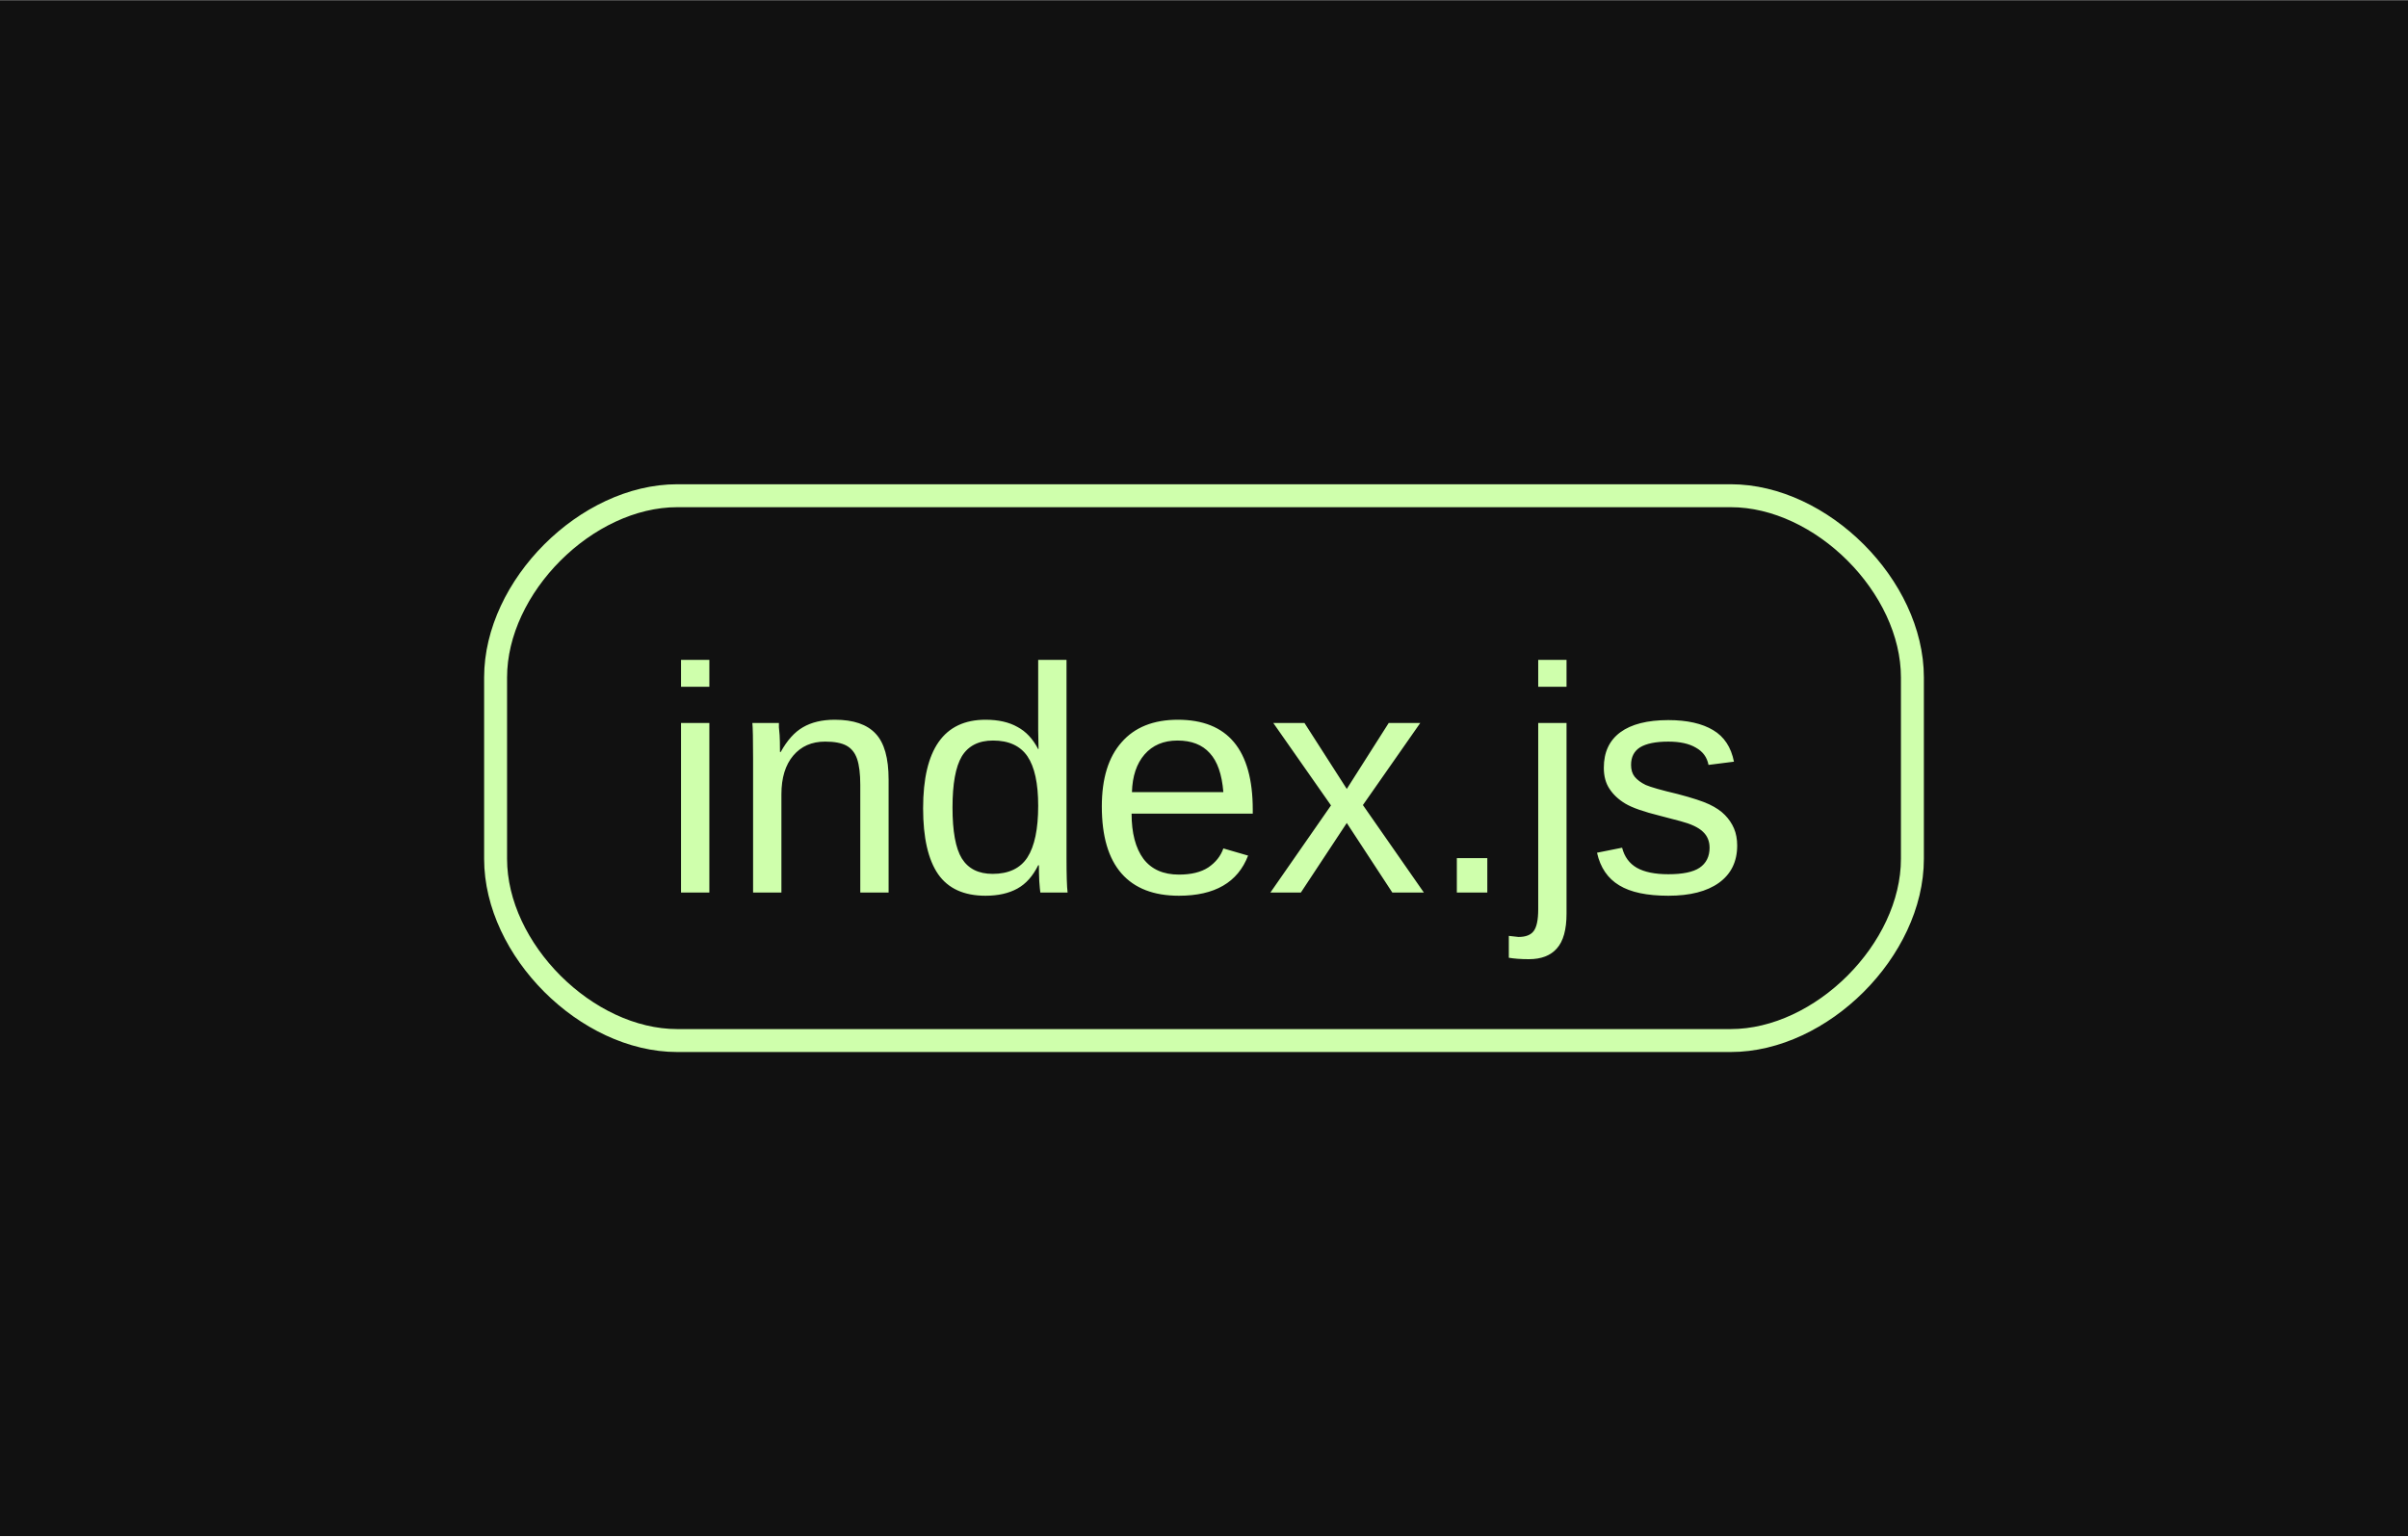
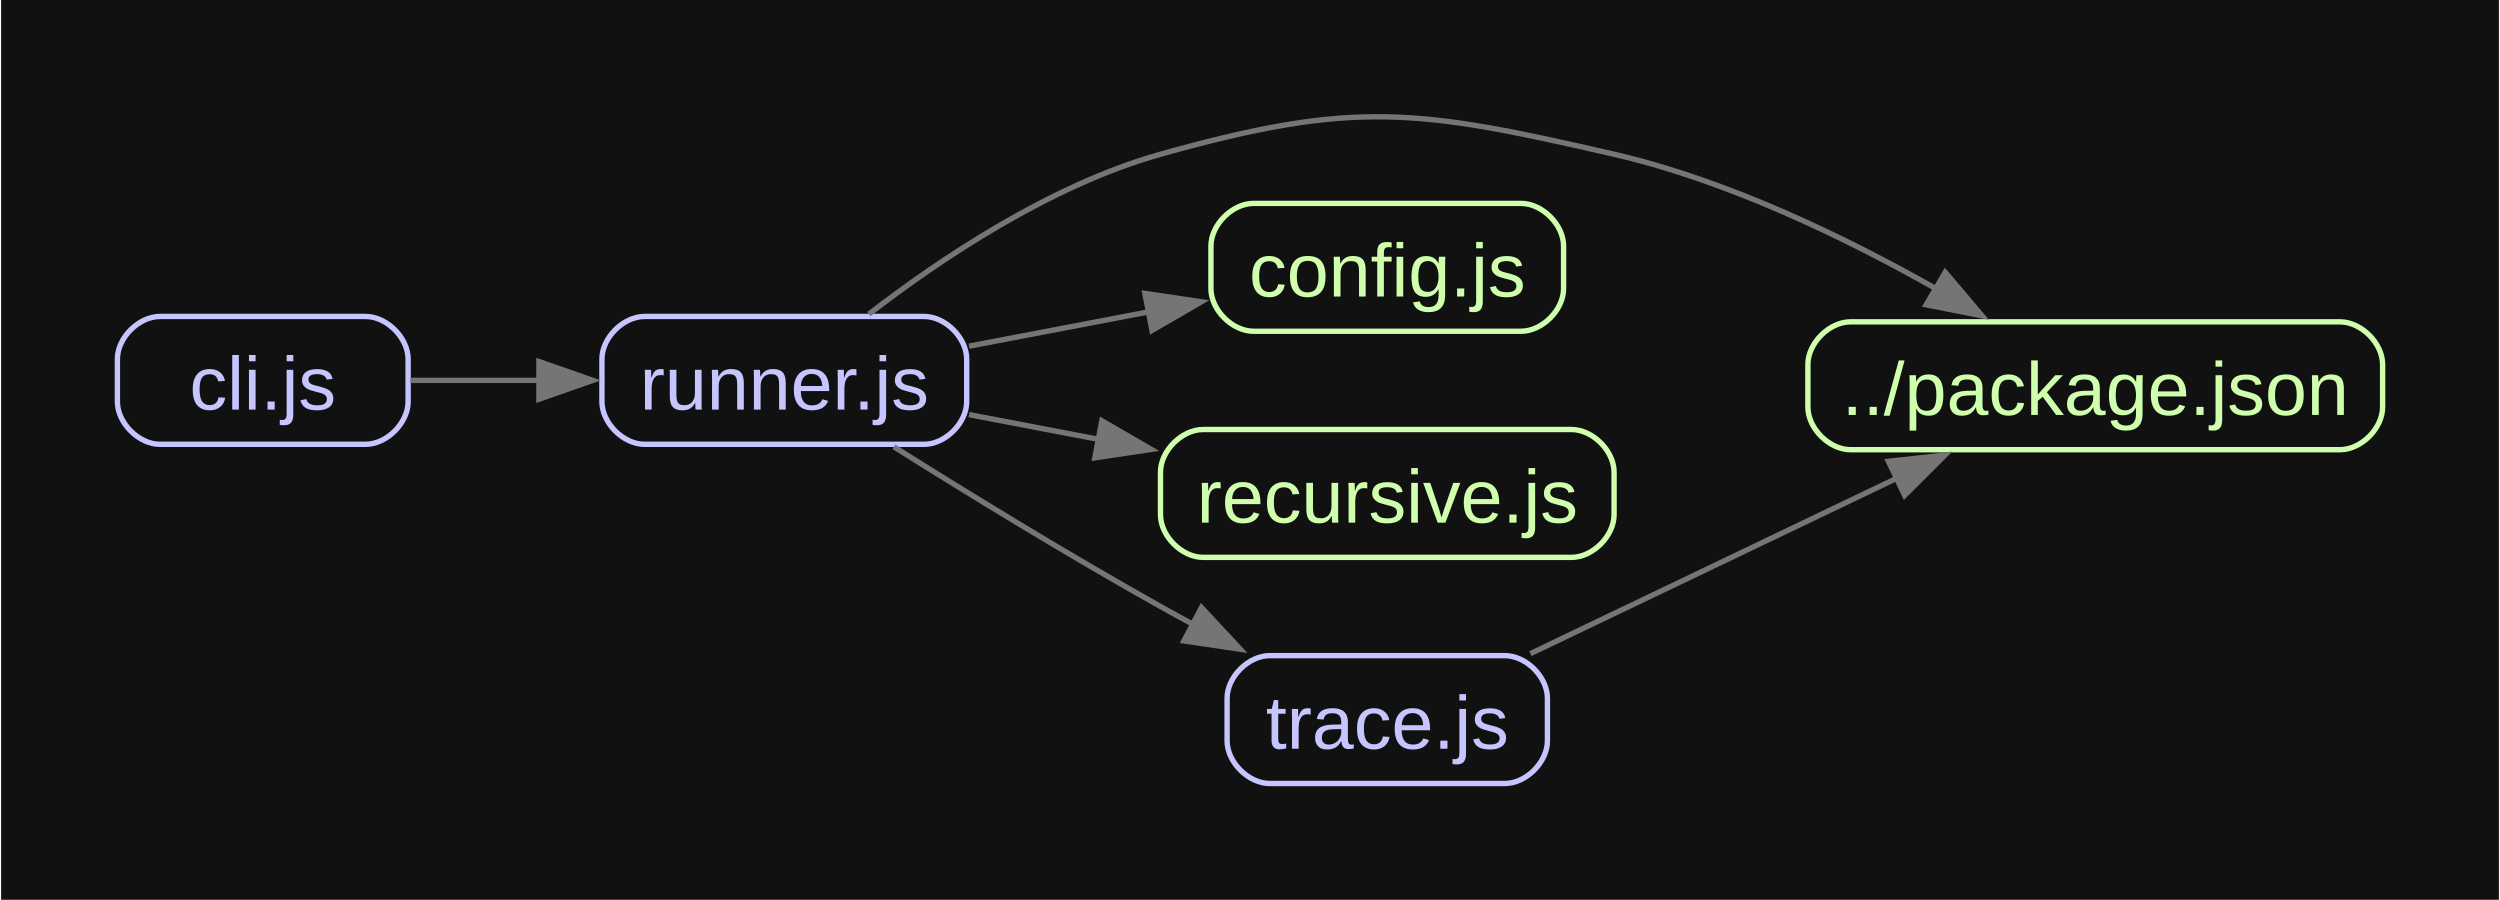
- <svg xmlns="http://www.w3.org/2000/svg" width="105pt" height="67pt" viewBox="0.00 0.00 104.95 66.95">
-   <g id="graph0" class="graph" transform="scale(1 1) rotate(0) translate(21.6 45.35)">
-     <polygon fill="#111111" stroke="none" points="-21.6,21.6 -21.6,-45.35 83.35,-45.35 83.35,21.6 -21.6,21.6" />
+ <svg xmlns="http://www.w3.org/2000/svg" width="464pt" height="167pt" viewBox="0.00 0.00 463.95 167.13">
+   <g id="graph0" class="graph" transform="scale(1 1) rotate(0) translate(21.6 145.53)">
+     <polygon fill="#111111" stroke="none" points="-21.6,21.6 -21.6,-145.53 442.35,-145.53 442.35,21.6 -21.6,21.6" />
    <g id="node1" class="node">
-       <path fill="none" stroke="#cfffac" d="M53.83,-23.75C53.83,-23.75 7.92,-23.75 7.92,-23.75 3.96,-23.75 0,-19.79 0,-15.83 0,-15.83 0,-7.92 0,-7.92 0,-3.96 3.96,0 7.92,0 7.92,0 53.83,0 53.83,0 57.79,0 61.75,-3.96 61.75,-7.92 61.75,-7.92 61.75,-15.83 61.75,-15.83 61.75,-19.79 57.79,-23.75 53.83,-23.75" />
-       <text text-anchor="middle" x="30.88" y="-6.45" font-family="Arial" font-size="14.00" fill="#cfffac">index.js</text>
+       <path fill="none" stroke="#cfffac" d="M412.83,-85.75C412.83,-85.75 321.92,-85.75 321.92,-85.75 317.96,-85.75 314,-81.79 314,-77.83 314,-77.83 314,-69.92 314,-69.92 314,-65.96 317.96,-62 321.92,-62 321.92,-62 412.83,-62 412.83,-62 416.79,-62 420.75,-65.96 420.75,-69.92 420.75,-69.92 420.75,-77.83 420.75,-77.83 420.75,-81.79 416.79,-85.75 412.83,-85.75" />
+       <text text-anchor="middle" x="367.38" y="-68.45" font-family="Arial" font-size="14.00" fill="#cfffac">../package.json</text>
+     </g>
+     <g id="node2" class="node">
+       <path fill="none" stroke="#c6c5fe" d="M46.08,-86.75C46.08,-86.75 7.92,-86.75 7.92,-86.75 3.96,-86.75 0,-82.79 0,-78.83 0,-78.83 0,-70.92 0,-70.92 0,-66.96 3.96,-63 7.92,-63 7.92,-63 46.08,-63 46.08,-63 50.04,-63 54,-66.96 54,-70.92 54,-70.92 54,-78.83 54,-78.83 54,-82.79 50.04,-86.75 46.08,-86.75" />
+       <text text-anchor="middle" x="27" y="-69.45" font-family="Arial" font-size="14.00" fill="#c6c5fe">cli.js</text>
+     </g>
+     <g id="node3" class="node">
+       <path fill="none" stroke="#c6c5fe" d="M149.83,-86.75C149.83,-86.75 97.92,-86.75 97.92,-86.75 93.96,-86.75 90,-82.79 90,-78.83 90,-78.83 90,-70.92 90,-70.92 90,-66.96 93.96,-63 97.92,-63 97.92,-63 149.83,-63 149.83,-63 153.79,-63 157.75,-66.96 157.75,-70.92 157.75,-70.92 157.75,-78.83 157.75,-78.83 157.75,-82.79 153.79,-86.75 149.83,-86.75" />
+       <text text-anchor="middle" x="123.88" y="-69.45" font-family="Arial" font-size="14.00" fill="#c6c5fe">runner.js</text>
+     </g>
+     <g id="edge1" class="edge">
+       <path fill="none" stroke="#757575" d="M54.43,-74.88C61.88,-74.88 70.2,-74.88 78.4,-74.88" />
+       <polygon fill="#757575" stroke="#757575" points="78.3,-78.38 88.3,-74.88 78.3,-71.38 78.3,-78.38" />
+     </g>
+     <g id="edge2" class="edge">
+       <path fill="none" stroke="#757575" d="M139.59,-87.19C152.82,-97.39 173.25,-111.12 193.75,-116.88 229.8,-127 241.51,-125.28 278,-116.88 299.2,-111.99 321.21,-101.3 337.97,-91.8" />
+       <polygon fill="#757575" stroke="#757575" points="339.51,-94.96 346.36,-86.87 335.96,-88.92 339.51,-94.96" />
+     </g>
+     <g id="node4" class="node">
+       <path fill="none" stroke="#cfffac" d="M260.71,-107.75C260.71,-107.75 211.04,-107.75 211.04,-107.75 207.08,-107.75 203.12,-103.79 203.12,-99.83 203.12,-99.83 203.12,-91.92 203.12,-91.92 203.12,-87.96 207.08,-84 211.04,-84 211.04,-84 260.71,-84 260.71,-84 264.67,-84 268.62,-87.96 268.62,-91.92 268.62,-91.92 268.62,-99.83 268.62,-99.83 268.62,-103.79 264.67,-107.75 260.71,-107.75" />
+       <text text-anchor="middle" x="235.88" y="-90.45" font-family="Arial" font-size="14.00" fill="#cfffac">config.js</text>
+     </g>
+     <g id="edge3" class="edge">
+       <path fill="none" stroke="#757575" d="M158.18,-81.23C168.69,-83.24 180.46,-85.49 191.57,-87.61" />
+       <polygon fill="#757575" stroke="#757575" points="190.85,-91.03 201.33,-89.47 192.17,-84.16 190.85,-91.03" />
+     </g>
+     <g id="node5" class="node">
+       <path fill="none" stroke="#cfffac" d="M270.08,-65.75C270.08,-65.75 201.67,-65.75 201.67,-65.75 197.71,-65.75 193.75,-61.79 193.75,-57.83 193.75,-57.83 193.75,-49.92 193.75,-49.92 193.75,-45.96 197.71,-42 201.67,-42 201.67,-42 270.08,-42 270.08,-42 274.04,-42 278,-45.96 278,-49.92 278,-49.92 278,-57.83 278,-57.83 278,-61.79 274.04,-65.75 270.08,-65.75" />
+       <text text-anchor="middle" x="235.88" y="-48.45" font-family="Arial" font-size="14.00" fill="#cfffac">recursive.js</text>
+     </g>
+     <g id="edge4" class="edge">
+       <path fill="none" stroke="#757575" d="M158.18,-68.52C165.83,-67.06 174.15,-65.47 182.39,-63.89" />
+       <polygon fill="#757575" stroke="#757575" points="182.86,-67.37 192.03,-62.06 181.55,-60.49 182.86,-67.37" />
+     </g>
+     <g id="node6" class="node">
+       <path fill="none" stroke="#c6c5fe" d="M257.71,-23.75C257.71,-23.75 214.04,-23.75 214.04,-23.75 210.08,-23.75 206.12,-19.79 206.12,-15.83 206.12,-15.83 206.12,-7.92 206.12,-7.92 206.12,-3.96 210.08,0 214.04,0 214.04,0 257.71,0 257.71,0 261.67,0 265.62,-3.96 265.62,-7.92 265.62,-7.92 265.62,-15.83 265.62,-15.83 265.62,-19.79 261.67,-23.75 257.71,-23.75" />
+       <text text-anchor="middle" x="235.88" y="-6.45" font-family="Arial" font-size="14.00" fill="#c6c5fe">trace.js</text>
+     </g>
+     <g id="edge5" class="edge">
+       <path fill="none" stroke="#757575" d="M144.24,-62.53C157.91,-53.94 176.76,-42.38 193.75,-32.88 195.77,-31.74 197.86,-30.6 199.98,-29.46" />
+       <polygon fill="#757575" stroke="#757575" points="201.36,-32.69 208.58,-24.94 198.1,-26.49 201.36,-32.69" />
+     </g>
+     <g id="edge6" class="edge">
+       <path fill="none" stroke="#757575" d="M262.46,-24.12C281.97,-33.47 309.08,-46.44 330.72,-56.8" />
+       <polygon fill="#757575" stroke="#757575" points="328.95,-59.84 339.48,-61 331.97,-53.52 328.95,-59.84" />
    </g>
  </g>
</svg>
